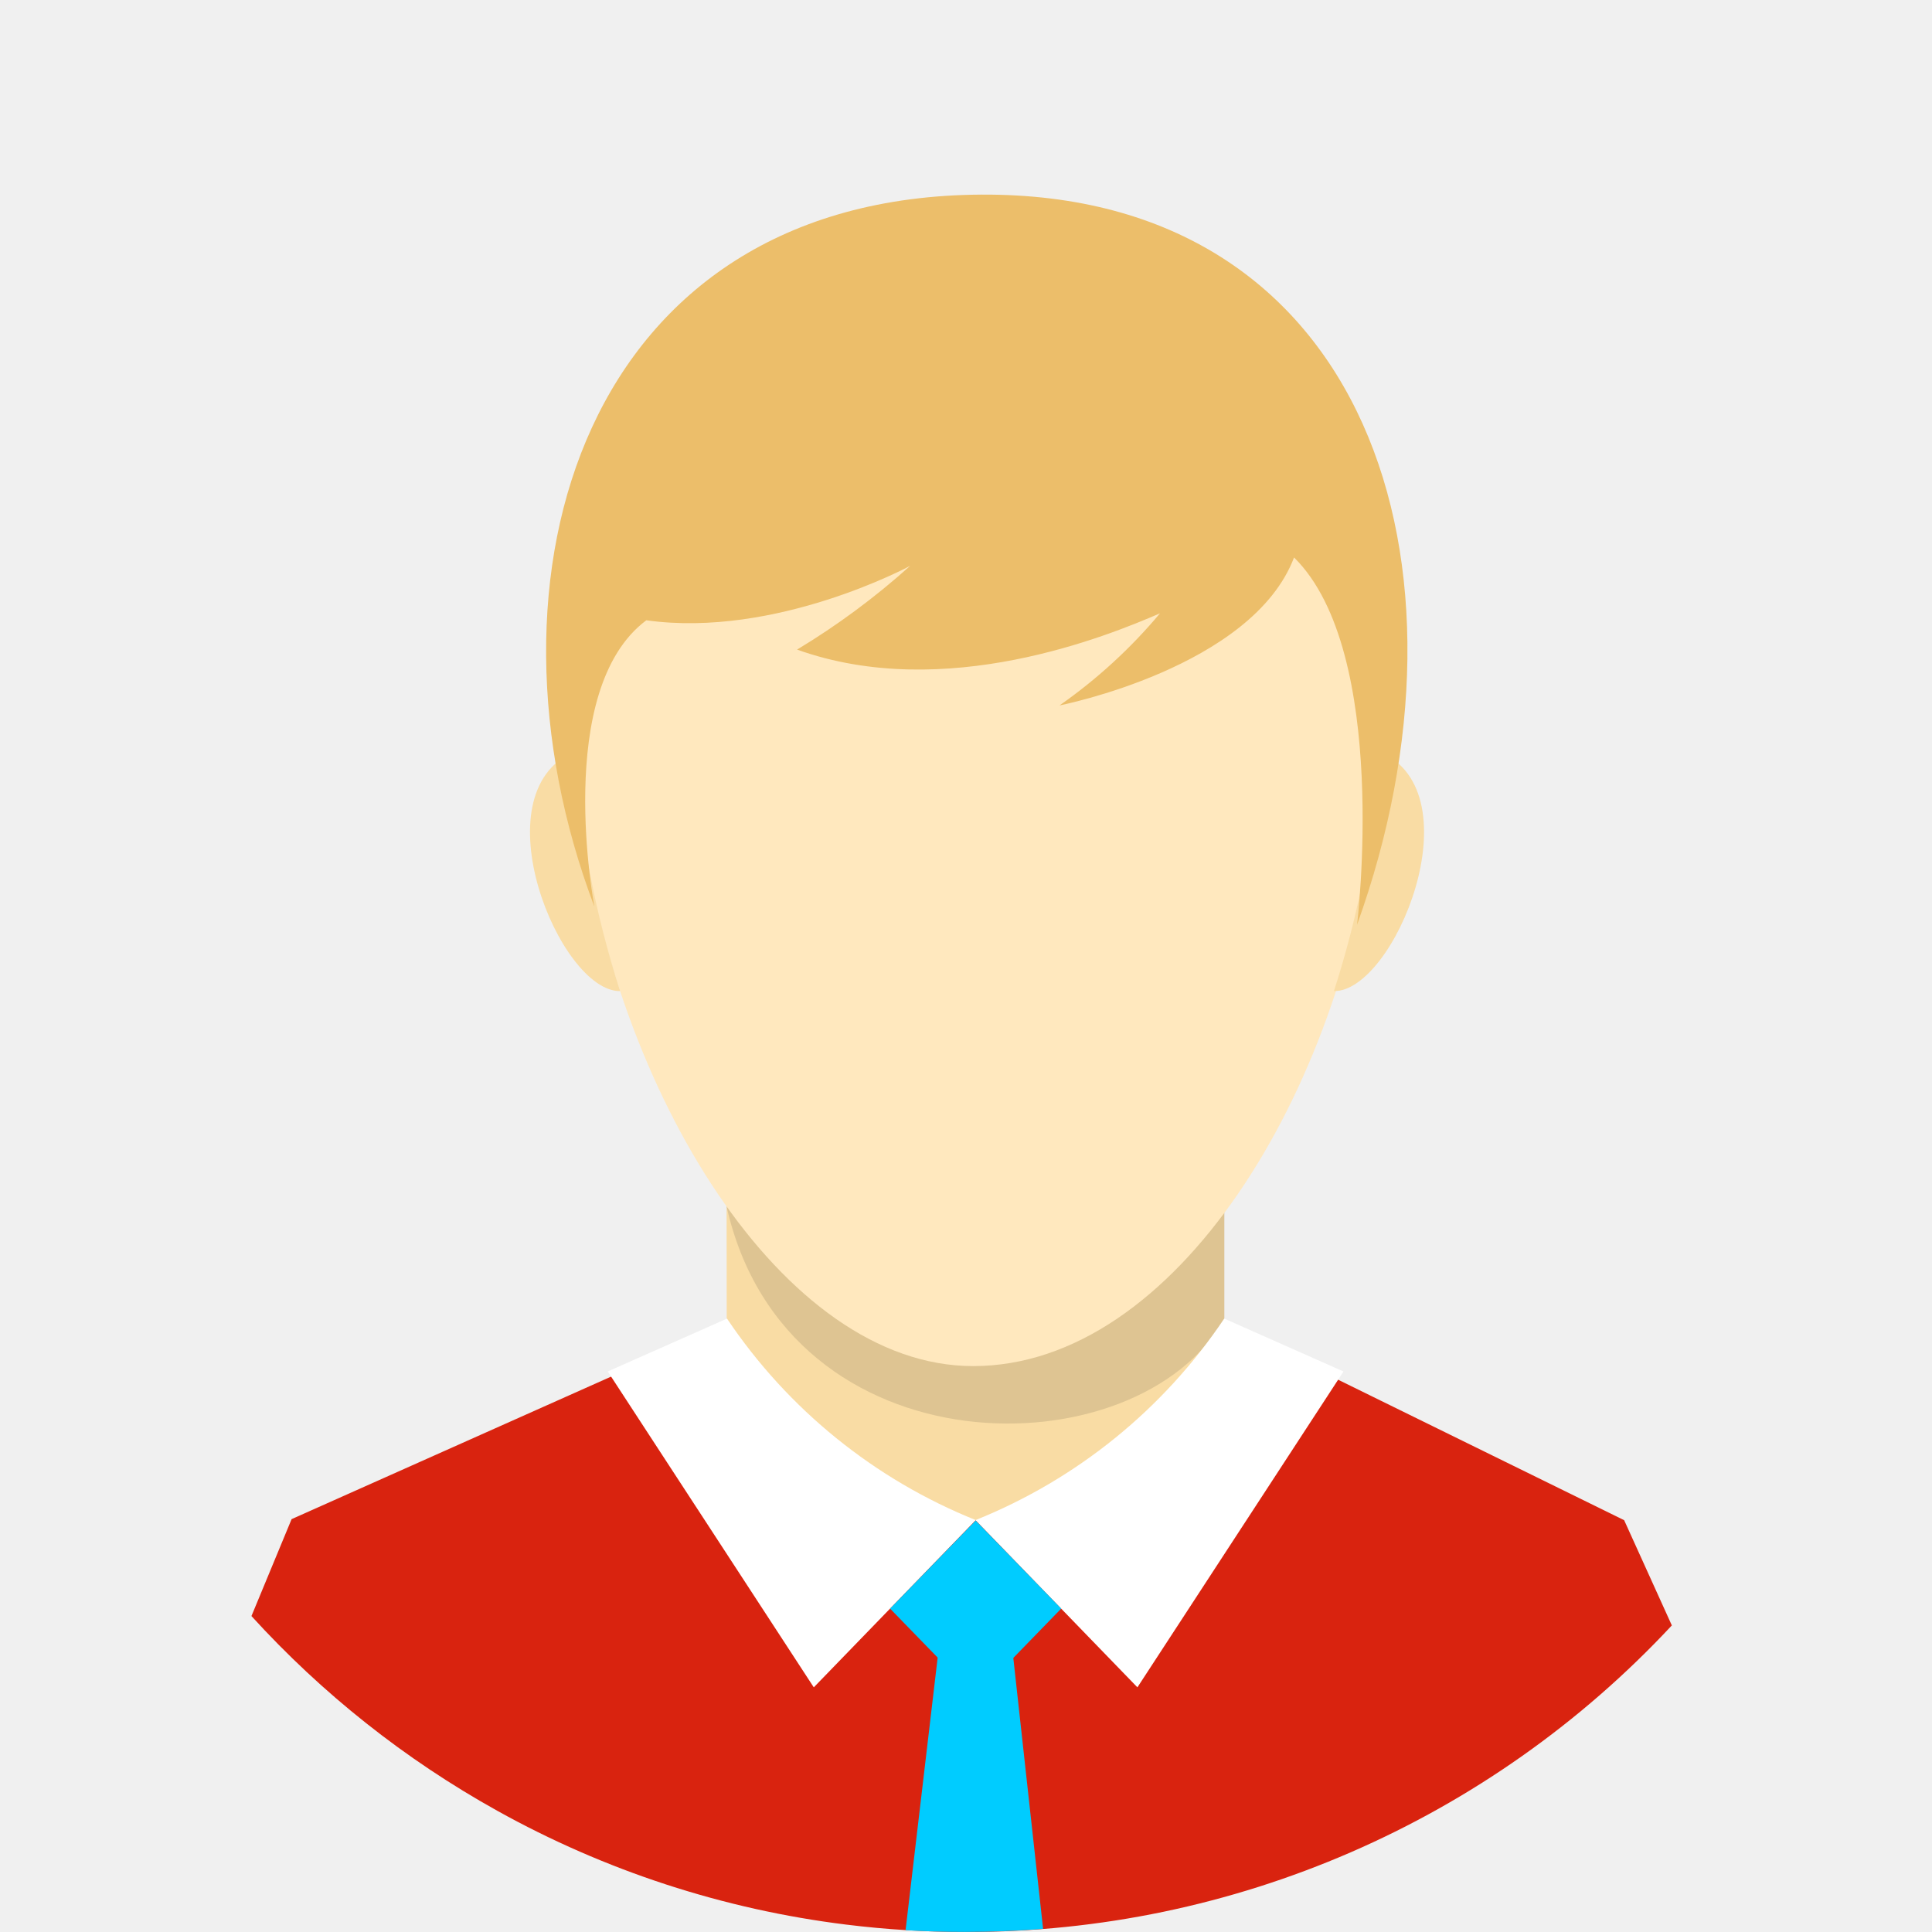
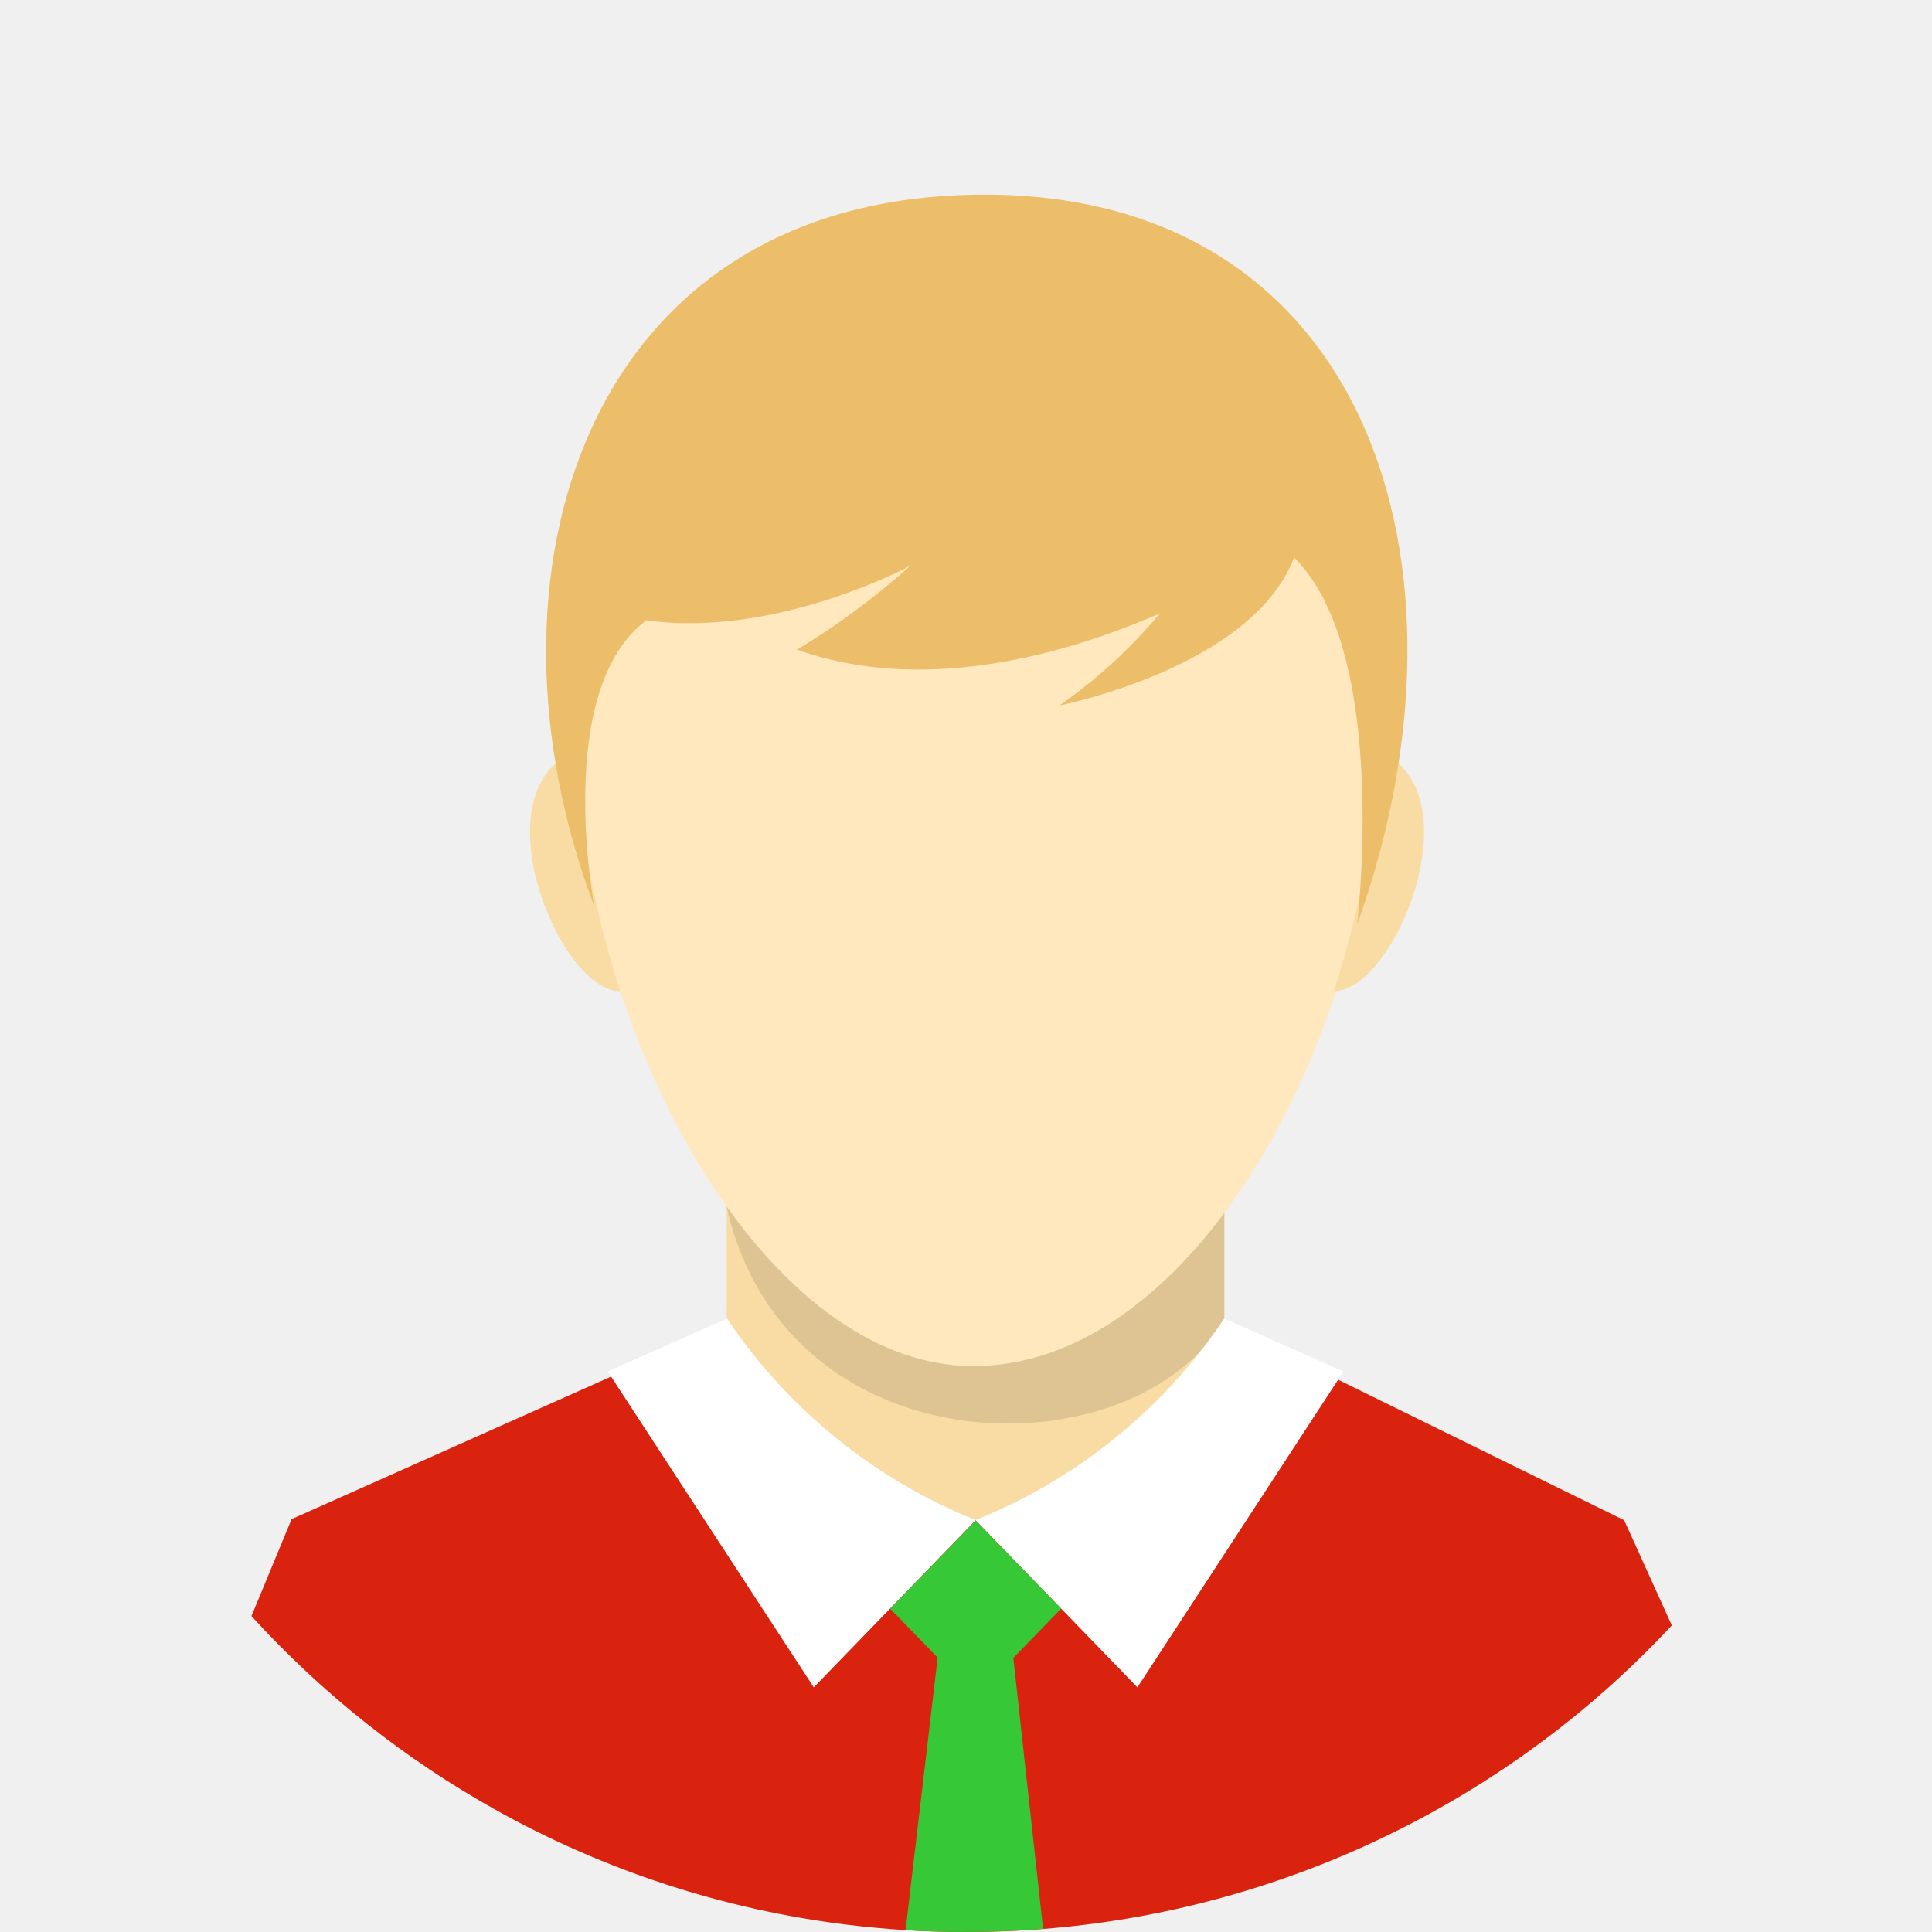
<svg xmlns="http://www.w3.org/2000/svg" width="512" height="512" viewBox="0 0 135.467 135.467" version="1.1" id="svg1" xml:space="preserve">
  <defs id="defs1">
    <linearGradient id="linearGradient841" y2="461.25" y1="381.085" x2="290.915" x1="185.413" gradientTransform="matrix(0.3392539,0,0,0.2063479,6.82096,14.11287)" gradientUnits="userSpaceOnUse">
      <stop id="stop839" style="stop-color:#000000;stop-opacity:.667" offset="0" />
      <stop id="stop840" style="stop-color:#003a00;stop-opacity:.118" offset="1" />
    </linearGradient>
    <linearGradient id="linearGradient882" y2="324.683" y1="157.967" x2="312.295" x1="207.025" gradientTransform="matrix(0.2524522,0,0,0.2772974,6.82096,14.11287)" gradientUnits="userSpaceOnUse">
      <stop id="stop884" style="stop-color:#ffffff;stop-opacity:1" offset="0" />
      <stop id="stop885" style="stop-color:#29abe0;stop-opacity:1" offset="1" />
    </linearGradient>
    <linearGradient id="linearGradient886" y2="7.523" y1="7.523" x1="7.712" gradientTransform="matrix(0.262078,0,0,0.2671126,6.82096,14.11287)" x2="416.127" gradientUnits="userSpaceOnUse">
      <stop id="stop888" style="stop-color:#325d88;stop-opacity:1" offset="0" />
      <stop id="stop889" style="stop-color:#29abe0;stop-opacity:1" offset="1" />
    </linearGradient>
  </defs>
  <g id="layer1">
    <path d="m 50.947,84.594 34.897,0.458 V 113.369 l -34.868,-0.265 z" fill="#f9dca4" fill-rule="evenodd" id="path1" style="stroke-width:3.425" />
    <path d="m 117.225,113.97 a 67.545,67.545 0 0 1 -49.491,21.497 68.446,68.446 0 0 1 -8.411,-0.52 67.293,67.293 0 0 1 -24.469,-7.988 A 68.025,68.025 0 0 1 17.631,113.314 l 2.815,-6.795 30.524,-13.617 c 0,9.941 4.033,13.485 17.47,13.687 16.594,0.248 17.405,-3.52 17.405,-13.766 l 28.036,13.768 z" fill="#d5e1ed" fill-rule="evenodd" id="path2" style="stroke-width:3.425;fill:#d9230f;fill-opacity:1" />
    <path d="m 85.851,85.002 v 7.462 C 79.823,103.235 55.162,103.419 50.947,84.594 Z" fill-rule="evenodd" opacity="0.11" id="path3-3" style="stroke-width:3.425" />
    <path d="m 68.236,18.483 c 46.648,0 28.468,77.304 0,77.304 -26.889,0 -46.648,-77.304 0,-77.304 z" fill="#ffe8be" fill-rule="evenodd" id="path4" style="stroke-width:3.425" />
    <path d="m 40.257,52.707 c -6.729,2.937 -1.008,16.85 3.227,16.786 A 70.085,70.085 0 0 1 40.257,52.707 Z" fill="#f9dca4" fill-rule="evenodd" id="path5" style="stroke-width:3.425" />
    <path d="m 96.756,52.707 c 6.729,2.935 1.008,16.85 -3.224,16.786 a 70.127,70.127 0 0 0 3.224,-16.786 z" fill="#f9dca4" fill-rule="evenodd" id="path6" style="stroke-width:3.425" />
    <path d="m 95.153,64.849 c 0,0 2.337,-19.106 -4.417,-25.761 -2.937,7.733 -16.445,10.375 -16.445,10.375 a 36.431,36.431 0 0 0 7.047,-6.46 c -3.621,1.567 -15.072,6.265 -25.449,2.545 A 51.984,51.984 0 0 0 63.819,39.675 c 0,0 -9.397,5.09 -18.501,3.818 -6.556,4.893 -3.639,20.083 -3.639,20.083 -8.799,-23.207 -0.695,-49.776 27.128,-49.93 27.089,-0.151 35.445,25.969 26.344,51.201 z" fill="#ecbe6a" fill-rule="evenodd" id="path7-6" style="stroke-width:3.425" />
    <path d="M 50.976,92.457 A 38.119,38.119 0 0 0 68.42,106.587 l -11.359,11.725 -14.448,-22.148 z" fill="#ffffff" fill-rule="evenodd" id="path8-7" style="stroke-width:3.425" />
    <path d="M 85.84,92.457 A 38.121,38.121 0 0 1 68.396,106.587 L 79.752,118.312 94.202,96.166 Z" fill="#ffffff" fill-rule="evenodd" id="path9" style="stroke-width:3.425" />
-     <path d="m 73.139,135.247 q -2.716,0.213 -5.489,0.215 -2.091,0 -4.154,-0.123 L 65.756,116.144 h 5.283 z" fill="#3dbc93" fill-rule="evenodd" id="path10" style="stroke-width:3.425;fill:#00ccff;fill-opacity:1" />
-     <path d="m 62.411,112.792 6,-6.175 5.997,6.175 -5.997,6.175 z" fill="#3dbc93" fill-rule="evenodd" id="path11" style="stroke-width:3.425;fill:#00ccff;fill-opacity:1" />
+     <path d="m 73.139,135.247 q -2.716,0.213 -5.489,0.215 -2.091,0 -4.154,-0.123 L 65.756,116.144 h 5.283 z" fill="#3dbc93" fill-rule="evenodd" id="path10" style="stroke-width:3.425;fill:#37c837;fill-opacity:1" />
+     <path d="m 62.411,112.792 6,-6.175 5.997,6.175 -5.997,6.175 z" fill="#3dbc93" fill-rule="evenodd" id="path11" style="stroke-width:3.425;fill:#37c837;fill-opacity:1" />
  </g>
</svg>
